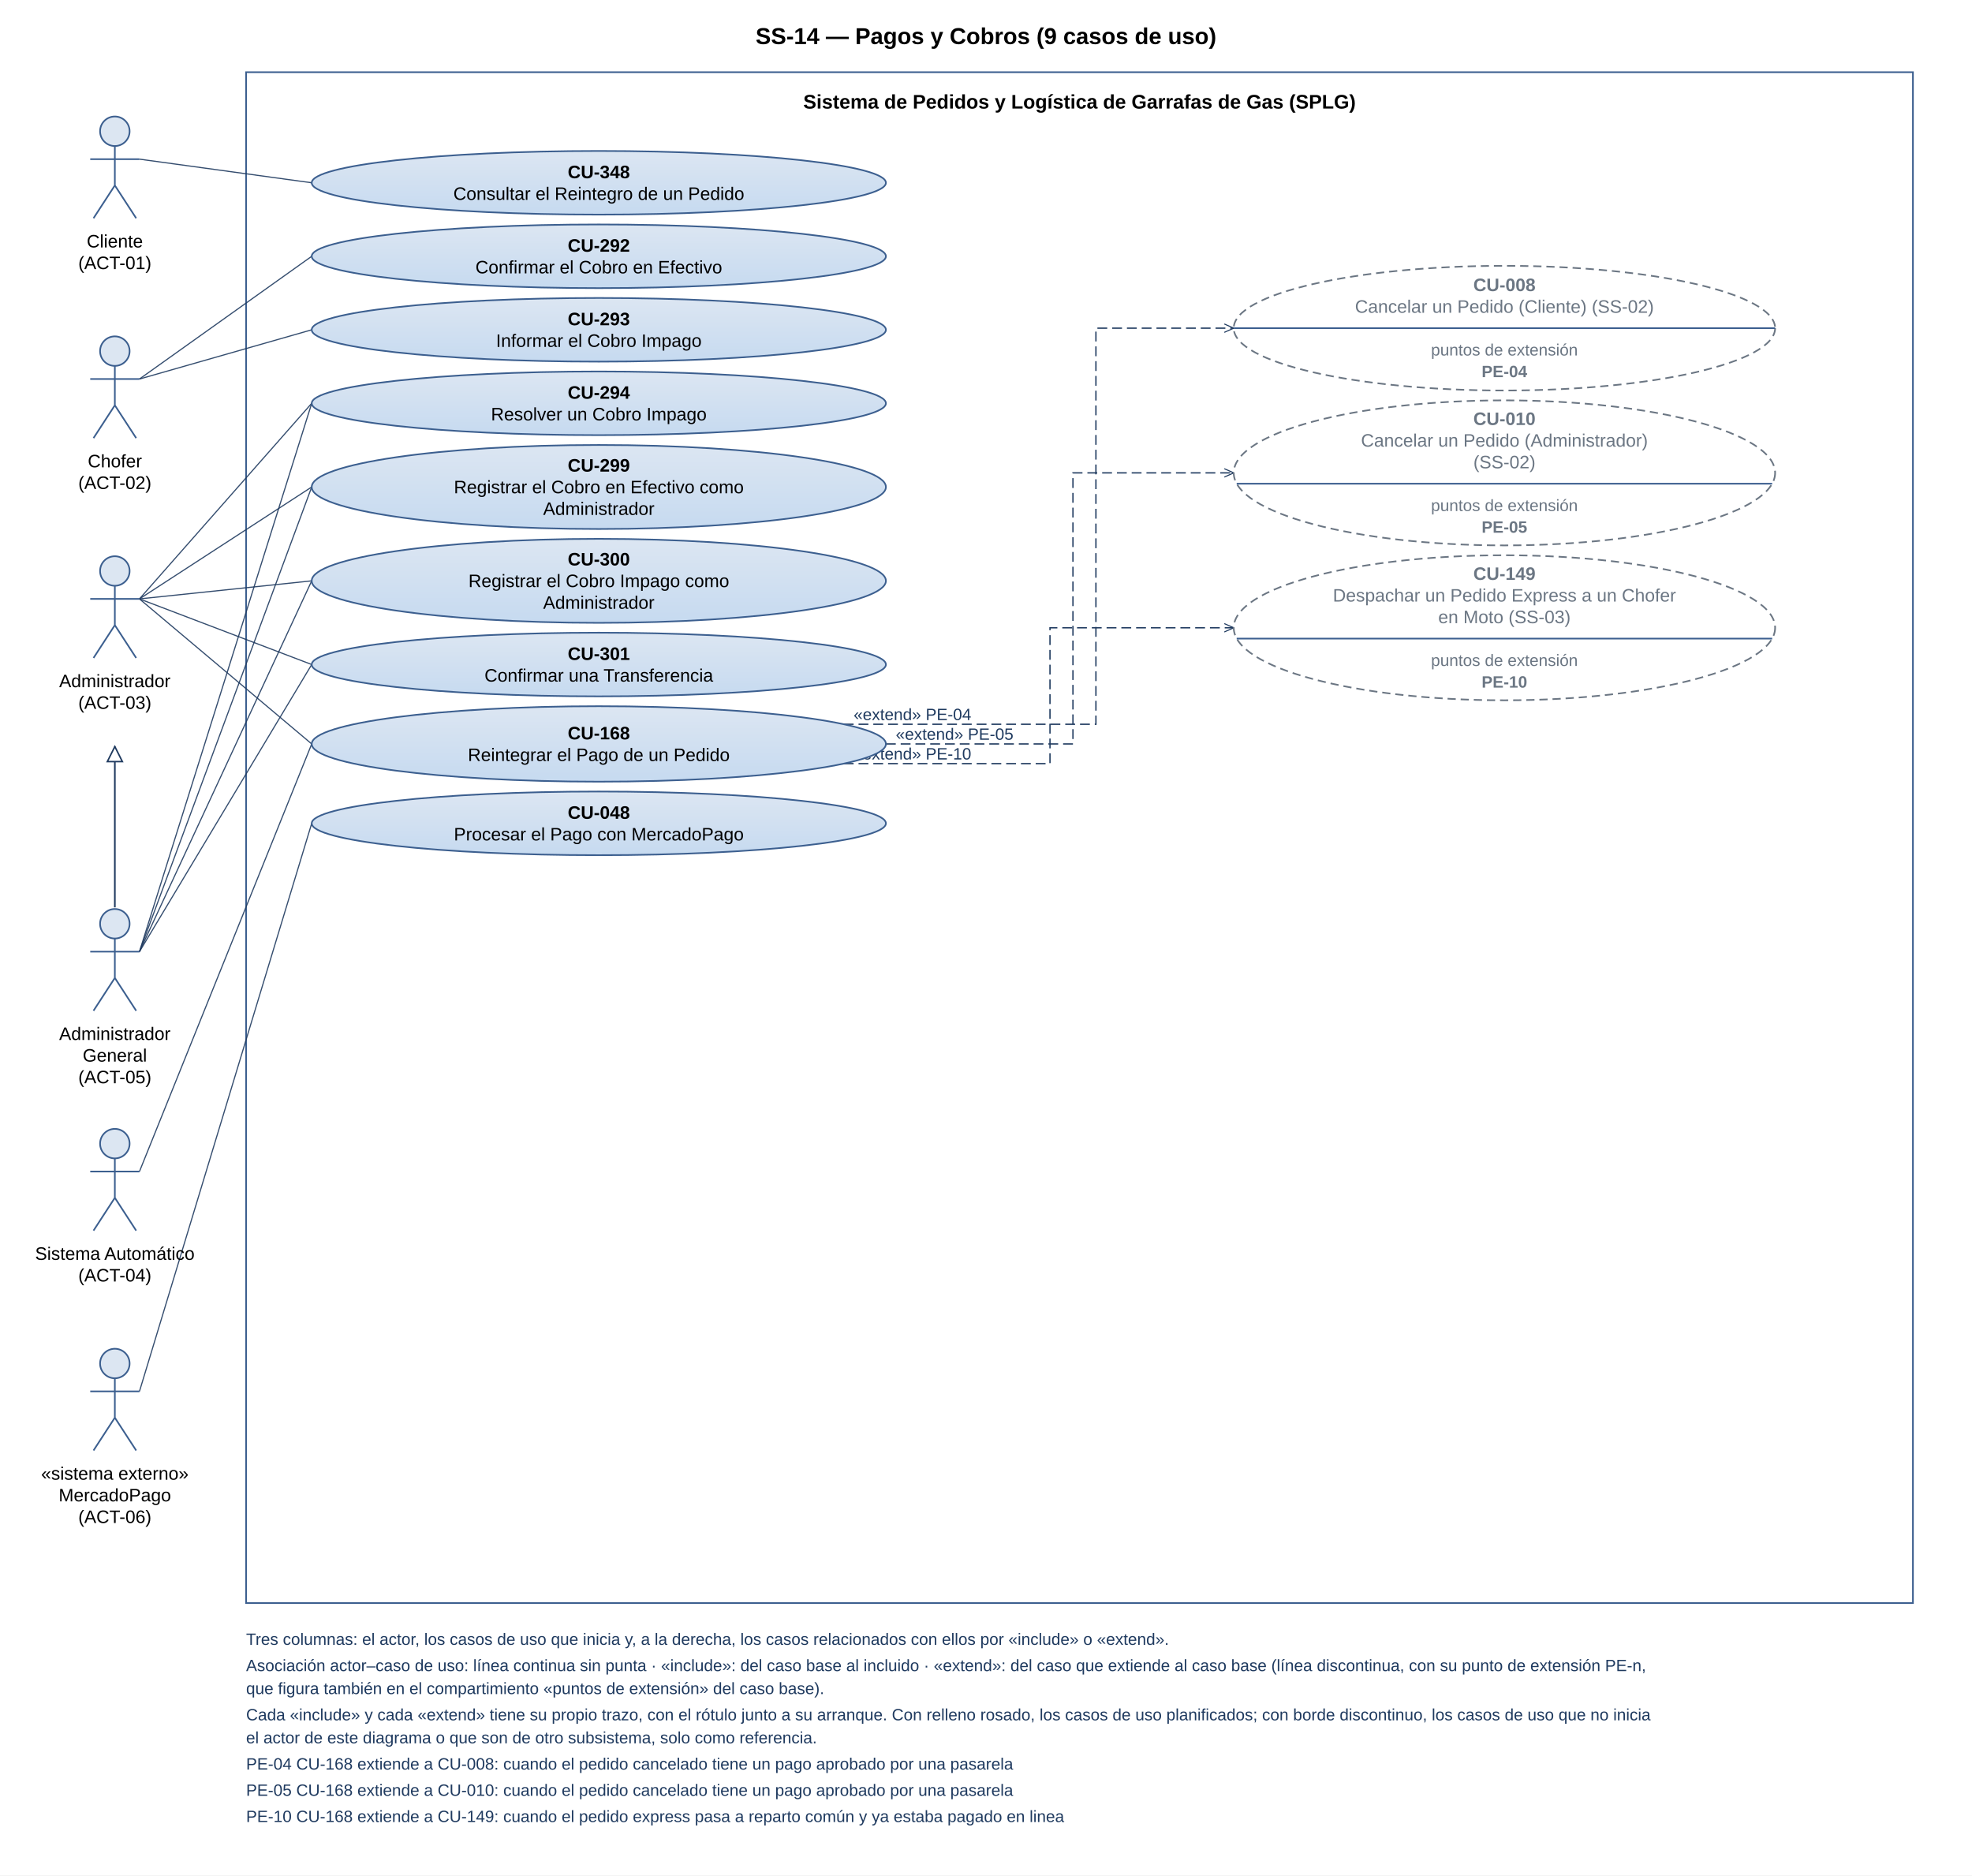
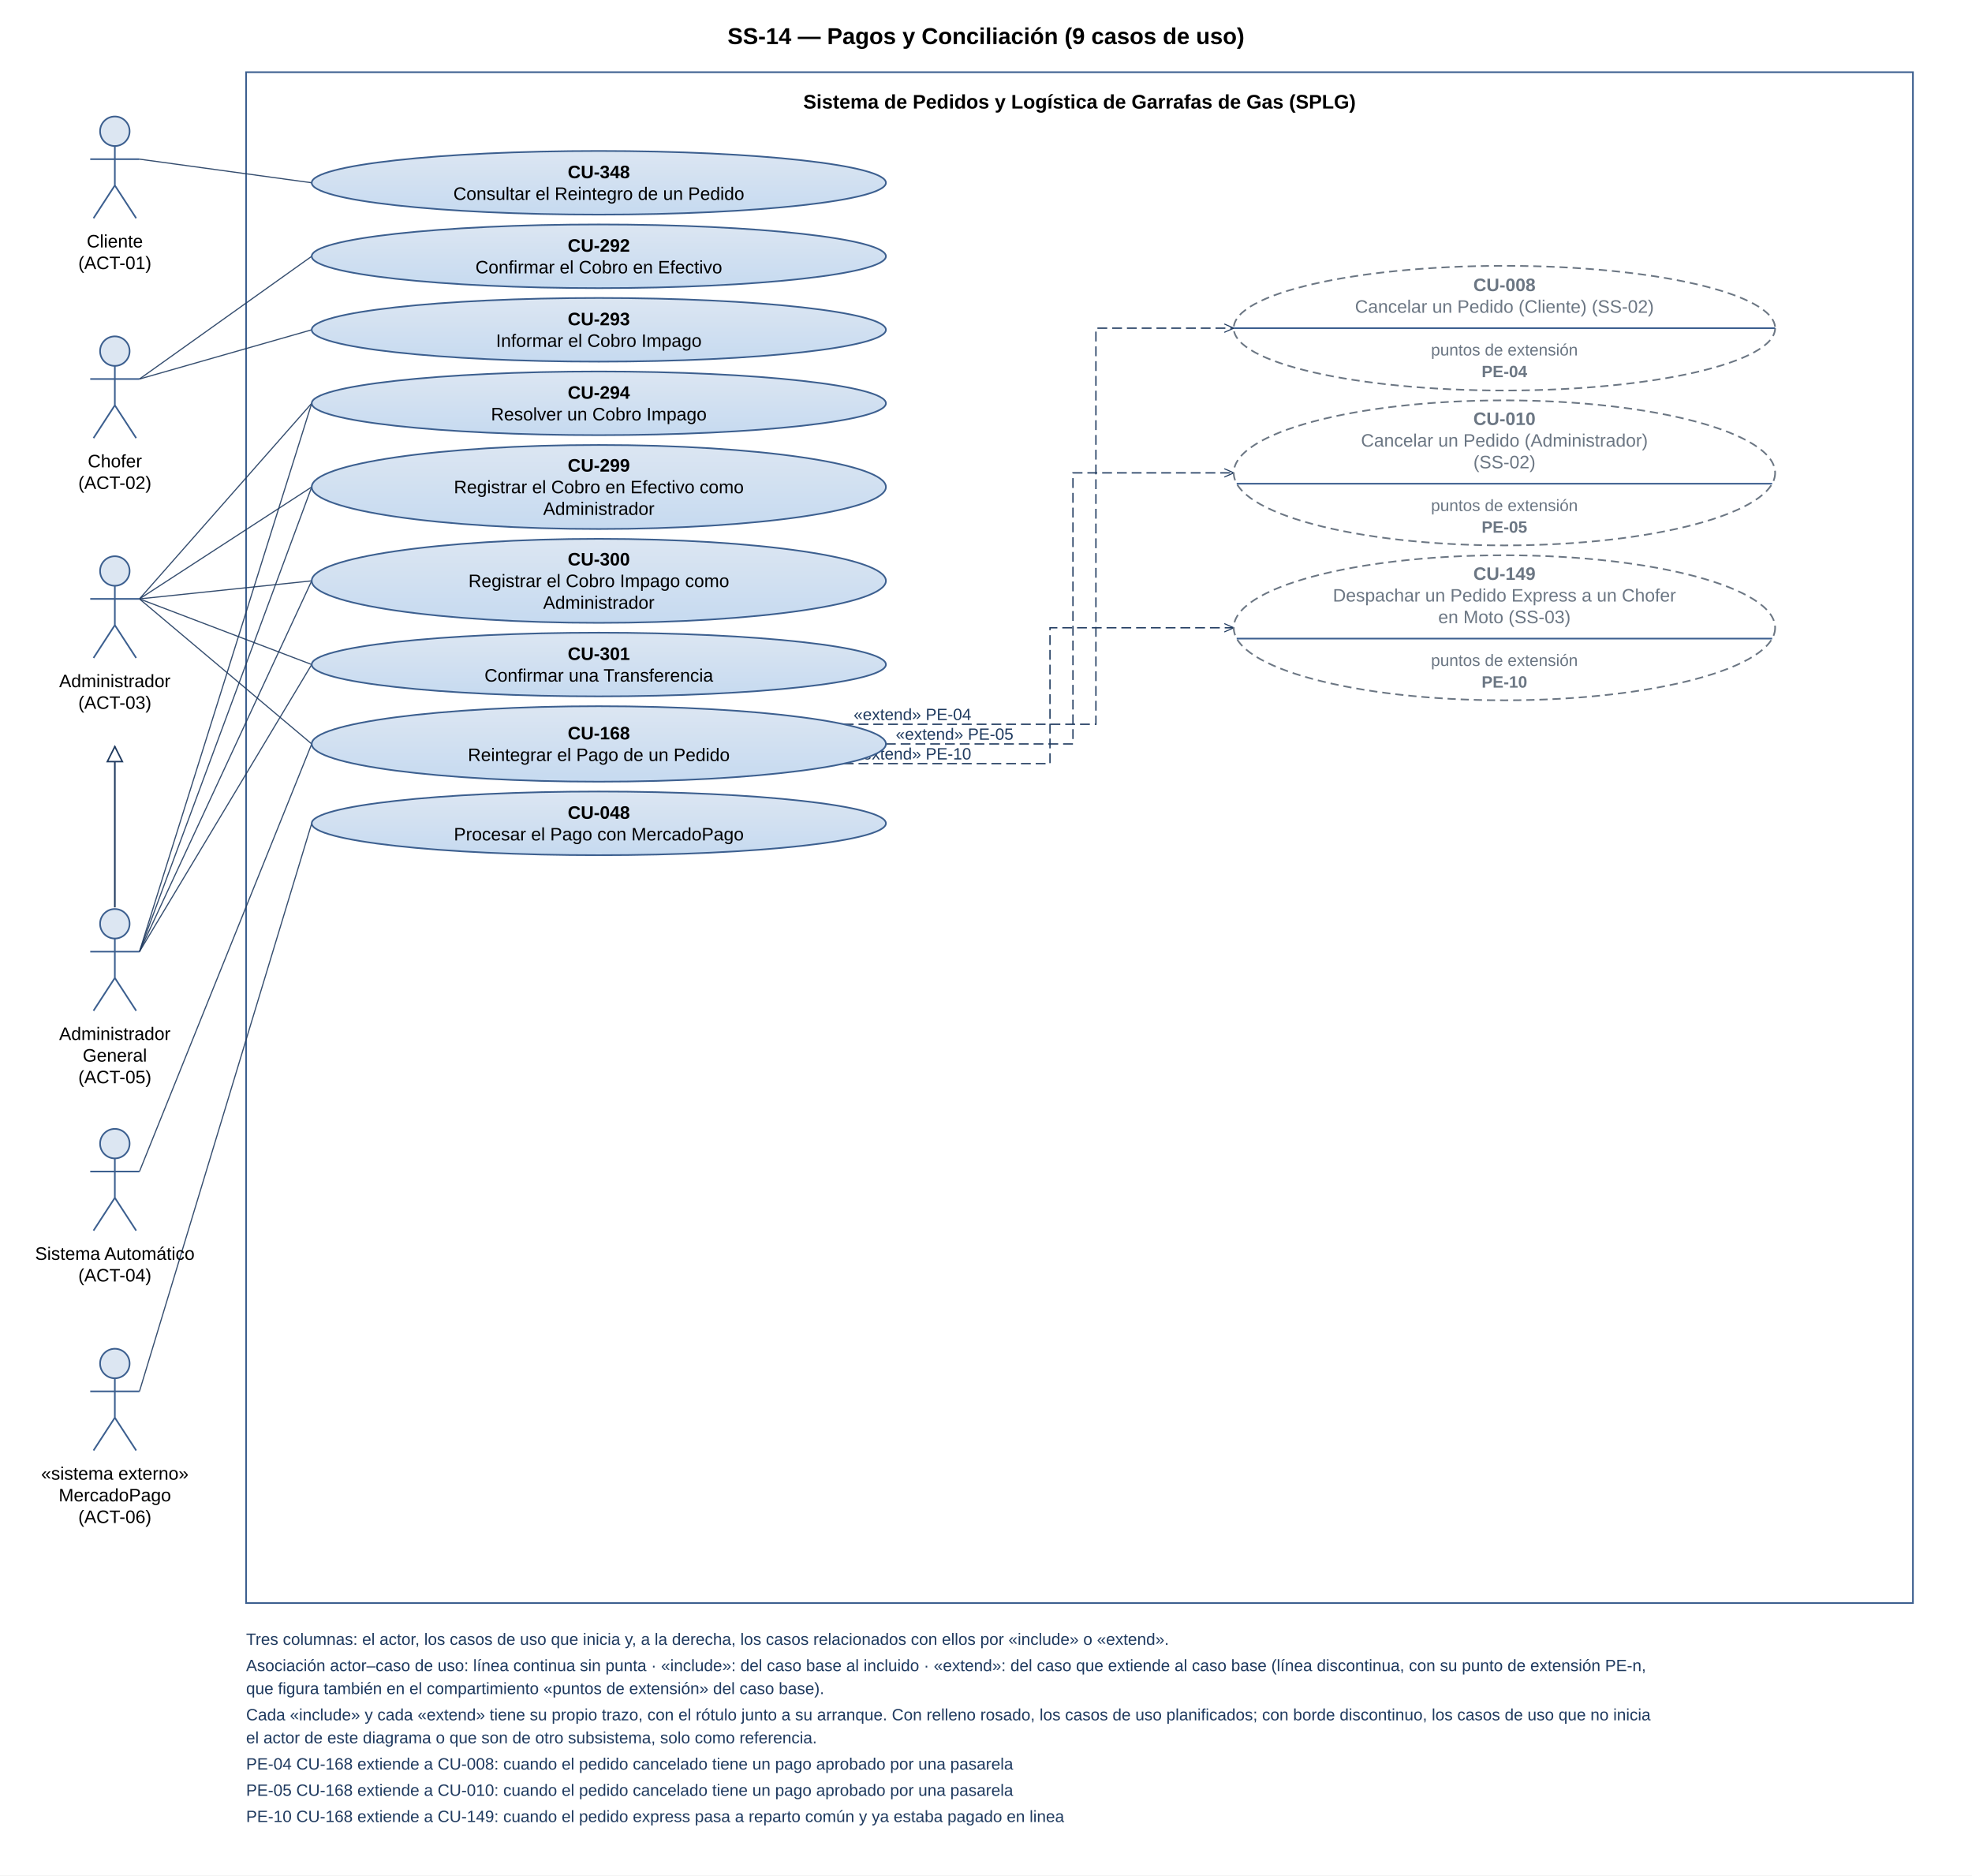
<svg xmlns="http://www.w3.org/2000/svg" width="1202" height="1143" viewBox="0 0 1202 1143" font-family="Arial, Helvetica, sans-serif">
  <defs>
    <marker id="abre" viewBox="0 0 10 10" refX="9" refY="5" markerWidth="8" markerHeight="8" orient="auto">
      <path d="M0 1 L9 5 L0 9" fill="none" stroke="#1F3A5F" stroke-width="1" />
    </marker>
    <marker id="hueco" viewBox="0 0 12 12" refX="11" refY="6" markerWidth="11" markerHeight="11" orient="auto">
      <path d="M1 1 L11 6 L1 11 Z" fill="#FFFFFF" stroke="#1F3A5F" stroke-width="1" />
    </marker>
    <linearGradient id="vp" x1="0" y1="0" x2="0" y2="1">
      <stop offset="0" stop-color="#DCE6F2" />
      <stop offset="1" stop-color="#C6DAF0" />
    </linearGradient>
  </defs>
  <rect width="100%" height="100%" fill="#FFFFFF" />
-   <text x="601.0" y="22.0" font-size="14" text-anchor="middle" dominant-baseline="central" fill="#000000" font-weight="bold">SS-14 — Pagos y Cobros (9 casos de uso)</text>
+   <text x="601.0" y="22.0" font-size="14" text-anchor="middle" dominant-baseline="central" fill="#000000" font-weight="bold">SS-14 — Pagos y Conciliación (9 casos de uso)</text>
  <rect class="limite" data-x="150" data-y="44" data-w="1016" data-h="933" x="150" y="44" width="1016" height="933" fill="#FFFFFF" stroke="#3C5F8F" stroke-width="1.0" />
  <text x="658.0" y="62.0" font-size="12" text-anchor="middle" dominant-baseline="central" fill="#000000" font-weight="bold">Sistema de Pedidos y Logística de Garrafas de Gas (SPLG)</text>
  <path class="asoc" data-act="01" data-cu="CU-348" data-rol="principal" d="M85.0 97.0 L190.0 111.4" fill="none" stroke="#1F3A5F" stroke-width="0.7" opacity="0.9" />
  <path class="asoc" data-act="02" data-cu="CU-292" data-rol="principal" d="M85.0 231.0 L190.0 156.2" fill="none" stroke="#1F3A5F" stroke-width="0.7" opacity="0.9" />
  <path class="asoc" data-act="02" data-cu="CU-293" data-rol="principal" d="M85.0 231.0 L190.0 201.0" fill="none" stroke="#1F3A5F" stroke-width="0.7" opacity="0.9" />
  <path class="asoc" data-act="03" data-cu="CU-294" data-rol="principal" d="M85.0 365.0 L190.0 245.8" fill="none" stroke="#1F3A5F" stroke-width="0.7" opacity="0.9" />
  <path class="asoc" data-act="03" data-cu="CU-299" data-rol="principal" d="M85.0 365.0 L190.0 296.8" fill="none" stroke="#1F3A5F" stroke-width="0.7" opacity="0.9" />
  <path class="asoc" data-act="03" data-cu="CU-300" data-rol="principal" d="M85.0 365.0 L190.0 354.0" fill="none" stroke="#1F3A5F" stroke-width="0.7" opacity="0.9" />
  <path class="asoc" data-act="03" data-cu="CU-301" data-rol="principal" d="M85.0 365.0 L190.0 405.0" fill="none" stroke="#1F3A5F" stroke-width="0.7" opacity="0.9" />
  <path class="asoc" data-act="03" data-cu="CU-168" data-rol="principal" d="M85.0 365.0 L190.0 453.4" fill="none" stroke="#1F3A5F" stroke-width="0.7" opacity="0.9" />
  <path class="asoc" data-act="05" data-cu="CU-294" data-rol="principal" d="M85.0 580.0 L190.0 245.8" fill="none" stroke="#1F3A5F" stroke-width="0.7" opacity="0.9" />
  <path class="asoc" data-act="05" data-cu="CU-299" data-rol="principal" d="M85.0 580.0 L190.0 296.8" fill="none" stroke="#1F3A5F" stroke-width="0.7" opacity="0.9" />
  <path class="asoc" data-act="05" data-cu="CU-300" data-rol="principal" d="M85.0 580.0 L190.0 354.0" fill="none" stroke="#1F3A5F" stroke-width="0.7" opacity="0.9" />
  <path class="asoc" data-act="05" data-cu="CU-301" data-rol="principal" d="M85.0 580.0 L190.0 405.0" fill="none" stroke="#1F3A5F" stroke-width="0.7" opacity="0.9" />
  <path class="asoc" data-act="04" data-cu="CU-168" data-rol="principal" d="M85.0 714.0 L190.0 453.4" fill="none" stroke="#1F3A5F" stroke-width="0.7" opacity="0.9" />
  <path class="asoc" data-act="06" data-cu="CU-048" data-rol="secundario" d="M85.0 848.0 L190.0 501.8" fill="none" stroke="#1F3A5F" stroke-width="0.7" opacity="0.9" />
  <path class="rel" data-tipo="extend" data-desde="CU-168" data-hasta="CU-008" d="M514.3 441.4 H668.0 V200.0 H752.0" fill="none" stroke="#1F3A5F" stroke-width="0.8" stroke-dasharray="6 3" marker-end="url(#abre)" />
  <g class="etiqueta" data-tipo="extend" data-desde="CU-168" data-hasta="CU-008">
    <text x="520.3" y="435.4" font-size="10" text-anchor="start" dominant-baseline="central" fill="#1F3A5F">«extend» PE-04</text>
  </g>
  <path class="rel" data-tipo="extend" data-desde="CU-168" data-hasta="CU-010" d="M540.0 453.4 H654.0 V288.2 H752.0" fill="none" stroke="#1F3A5F" stroke-width="0.8" stroke-dasharray="6 3" marker-end="url(#abre)" />
  <g class="etiqueta" data-tipo="extend" data-desde="CU-168" data-hasta="CU-010">
    <text x="546.0" y="447.4" font-size="10" text-anchor="start" dominant-baseline="central" fill="#1F3A5F">«extend» PE-05</text>
  </g>
  <path class="rel" data-tipo="extend" data-desde="CU-168" data-hasta="CU-149" d="M514.3 465.4 H640.0 V382.6 H752.0" fill="none" stroke="#1F3A5F" stroke-width="0.8" stroke-dasharray="6 3" marker-end="url(#abre)" />
  <g class="etiqueta" data-tipo="extend" data-desde="CU-168" data-hasta="CU-149">
    <text x="520.3" y="459.4" font-size="10" text-anchor="start" dominant-baseline="central" fill="#1F3A5F">«extend» PE-10</text>
  </g>
  <g class="cu" data-cu="CU-348" data-x="365" data-y="111">
    <ellipse cx="365.0" cy="111.4" rx="175" ry="19.4" fill="url(#vp)" stroke="#3C5F8F" stroke-width="1.0" />
    <text x="365.0" y="104.8" font-size="11" text-anchor="middle" dominant-baseline="central" fill="#000000" font-weight="bold">CU-348</text>
    <text x="365.0" y="118.0" font-size="11" text-anchor="middle" dominant-baseline="central" fill="#000000">Consultar el Reintegro de un Pedido</text>
  </g>
  <g class="cu" data-cu="CU-292" data-x="365" data-y="156">
    <ellipse cx="365.0" cy="156.2" rx="175" ry="19.4" fill="url(#vp)" stroke="#3C5F8F" stroke-width="1.0" />
    <text x="365.0" y="149.6" font-size="11" text-anchor="middle" dominant-baseline="central" fill="#000000" font-weight="bold">CU-292</text>
    <text x="365.0" y="162.8" font-size="11" text-anchor="middle" dominant-baseline="central" fill="#000000">Confirmar el Cobro en Efectivo</text>
  </g>
  <g class="cu" data-cu="CU-293" data-x="365" data-y="201">
    <ellipse cx="365.0" cy="201.0" rx="175" ry="19.4" fill="url(#vp)" stroke="#3C5F8F" stroke-width="1.0" />
    <text x="365.0" y="194.4" font-size="11" text-anchor="middle" dominant-baseline="central" fill="#000000" font-weight="bold">CU-293</text>
    <text x="365.0" y="207.6" font-size="11" text-anchor="middle" dominant-baseline="central" fill="#000000">Informar el Cobro Impago</text>
  </g>
  <g class="cu" data-cu="CU-294" data-x="365" data-y="246">
    <ellipse cx="365.0" cy="245.8" rx="175" ry="19.4" fill="url(#vp)" stroke="#3C5F8F" stroke-width="1.0" />
    <text x="365.0" y="239.2" font-size="11" text-anchor="middle" dominant-baseline="central" fill="#000000" font-weight="bold">CU-294</text>
    <text x="365.0" y="252.4" font-size="11" text-anchor="middle" dominant-baseline="central" fill="#000000">Resolver un Cobro Impago</text>
  </g>
  <g class="cu" data-cu="CU-299" data-x="365" data-y="297">
    <ellipse cx="365.0" cy="296.8" rx="175" ry="25.6" fill="url(#vp)" stroke="#3C5F8F" stroke-width="1.0" />
    <text x="365.0" y="283.6" font-size="11" text-anchor="middle" dominant-baseline="central" fill="#000000" font-weight="bold">CU-299</text>
    <text x="365.0" y="296.8" font-size="11" text-anchor="middle" dominant-baseline="central" fill="#000000">Registrar el Cobro en Efectivo como</text>
    <text x="365.0" y="310.0" font-size="11" text-anchor="middle" dominant-baseline="central" fill="#000000">Administrador</text>
  </g>
  <g class="cu" data-cu="CU-300" data-x="365" data-y="354">
    <ellipse cx="365.0" cy="354.0" rx="175" ry="25.6" fill="url(#vp)" stroke="#3C5F8F" stroke-width="1.0" />
    <text x="365.0" y="340.8" font-size="11" text-anchor="middle" dominant-baseline="central" fill="#000000" font-weight="bold">CU-300</text>
    <text x="365.0" y="354.0" font-size="11" text-anchor="middle" dominant-baseline="central" fill="#000000">Registrar el Cobro Impago como</text>
    <text x="365.0" y="367.2" font-size="11" text-anchor="middle" dominant-baseline="central" fill="#000000">Administrador</text>
  </g>
  <g class="cu" data-cu="CU-301" data-x="365" data-y="405">
    <ellipse cx="365.0" cy="405.0" rx="175" ry="19.4" fill="url(#vp)" stroke="#3C5F8F" stroke-width="1.0" />
    <text x="365.0" y="398.4" font-size="11" text-anchor="middle" dominant-baseline="central" fill="#000000" font-weight="bold">CU-301</text>
    <text x="365.0" y="411.6" font-size="11" text-anchor="middle" dominant-baseline="central" fill="#000000">Confirmar una Transferencia</text>
  </g>
  <g class="cu" data-cu="CU-168" data-x="365" data-y="453">
    <ellipse cx="365.0" cy="453.4" rx="175" ry="23.0" fill="url(#vp)" stroke="#3C5F8F" stroke-width="1.0" />
    <text x="365.0" y="446.8" font-size="11" text-anchor="middle" dominant-baseline="central" fill="#000000" font-weight="bold">CU-168</text>
    <text x="365.0" y="460.0" font-size="11" text-anchor="middle" dominant-baseline="central" fill="#000000">Reintegrar el Pago de un Pedido</text>
  </g>
  <g class="cu" data-cu="CU-048" data-x="365" data-y="502">
    <ellipse cx="365.0" cy="501.8" rx="175" ry="19.4" fill="url(#vp)" stroke="#3C5F8F" stroke-width="1.0" />
    <text x="365.0" y="495.2" font-size="11" text-anchor="middle" dominant-baseline="central" fill="#000000" font-weight="bold">CU-048</text>
    <text x="365.0" y="508.4" font-size="11" text-anchor="middle" dominant-baseline="central" fill="#000000">Procesar el Pago con MercadoPago</text>
  </g>
  <g class="cu" data-cu="CU-008" data-x="917" data-y="200">
    <ellipse cx="917.0" cy="200.0" rx="165" ry="38.0" fill="#FFFFFF" stroke="#6B7683" stroke-width="1.0" stroke-dasharray="5 3" />
    <text x="917.0" y="173.6" font-size="11" text-anchor="middle" dominant-baseline="central" fill="#6B7683" font-weight="bold">CU-008</text>
    <text x="917.0" y="186.8" font-size="11" text-anchor="middle" dominant-baseline="central" fill="#6B7683">Cancelar un Pedido (Cliente) (SS-02)</text>
    <path class="compartimiento" d="M752.0 200.0 H1082.0" stroke="#3C5F8F" stroke-width="1.0" fill="none" />
    <text x="917.0" y="213.2" font-size="10" text-anchor="middle" dominant-baseline="central" fill="#6B7683">puntos de extensión</text>
    <text x="917.0" y="226.4" font-size="10" text-anchor="middle" dominant-baseline="central" fill="#6B7683" font-weight="bold">PE-04</text>
  </g>
  <g class="cu" data-cu="CU-010" data-x="917" data-y="288">
    <ellipse cx="917.0" cy="288.2" rx="165" ry="44.2" fill="#FFFFFF" stroke="#6B7683" stroke-width="1.0" stroke-dasharray="5 3" />
    <text x="917.0" y="255.2" font-size="11" text-anchor="middle" dominant-baseline="central" fill="#6B7683" font-weight="bold">CU-010</text>
    <text x="917.0" y="268.4" font-size="11" text-anchor="middle" dominant-baseline="central" fill="#6B7683">Cancelar un Pedido (Administrador)</text>
    <text x="917.0" y="281.6" font-size="11" text-anchor="middle" dominant-baseline="central" fill="#6B7683">(SS-02)</text>
    <path class="compartimiento" d="M753.8 294.8 H1080.2" stroke="#3C5F8F" stroke-width="1.0" fill="none" />
    <text x="917.0" y="308.0" font-size="10" text-anchor="middle" dominant-baseline="central" fill="#6B7683">puntos de extensión</text>
    <text x="917.0" y="321.2" font-size="10" text-anchor="middle" dominant-baseline="central" fill="#6B7683" font-weight="bold">PE-05</text>
  </g>
  <g class="cu" data-cu="CU-149" data-x="917" data-y="383">
    <ellipse cx="917.0" cy="382.6" rx="165" ry="44.2" fill="#FFFFFF" stroke="#6B7683" stroke-width="1.0" stroke-dasharray="5 3" />
    <text x="917.0" y="349.6" font-size="11" text-anchor="middle" dominant-baseline="central" fill="#6B7683" font-weight="bold">CU-149</text>
    <text x="917.0" y="362.8" font-size="11" text-anchor="middle" dominant-baseline="central" fill="#6B7683">Despachar un Pedido Express a un Chofer</text>
    <text x="917.0" y="376.0" font-size="11" text-anchor="middle" dominant-baseline="central" fill="#6B7683">en Moto (SS-03)</text>
    <path class="compartimiento" d="M753.8 389.2 H1080.2" stroke="#3C5F8F" stroke-width="1.0" fill="none" />
    <text x="917.0" y="402.4" font-size="10" text-anchor="middle" dominant-baseline="central" fill="#6B7683">puntos de extensión</text>
    <text x="917.0" y="415.6" font-size="10" text-anchor="middle" dominant-baseline="central" fill="#6B7683" font-weight="bold">PE-10</text>
  </g>
  <g class="actor" data-act="01" data-x="70" data-y="80">
    <circle cx="70.0" cy="80.0" r="9" fill="#DCE6F2" stroke="#3C5F8F" stroke-width="1.0" />
    <path d="M70.0 89.0 V113.0 M55.0 97.0 H85.0 M70.0 113.0 L57.0 133.0 M70.0 113.0 L83.0 133.0" stroke="#3C5F8F" stroke-width="1.0" fill="none" />
    <text x="70.0" y="147.0" font-size="11" text-anchor="middle" dominant-baseline="central" fill="#000000">Cliente</text>
    <text x="70.0" y="160.2" font-size="11" text-anchor="middle" dominant-baseline="central" fill="#000000">(ACT-01)</text>
  </g>
  <g class="actor" data-act="02" data-x="70" data-y="214">
    <circle cx="70.0" cy="214.0" r="9" fill="#DCE6F2" stroke="#3C5F8F" stroke-width="1.0" />
    <path d="M70.0 223.0 V247.0 M55.0 231.0 H85.0 M70.0 247.0 L57.0 267.0 M70.0 247.0 L83.0 267.0" stroke="#3C5F8F" stroke-width="1.0" fill="none" />
    <text x="70.0" y="281.0" font-size="11" text-anchor="middle" dominant-baseline="central" fill="#000000">Chofer</text>
    <text x="70.0" y="294.2" font-size="11" text-anchor="middle" dominant-baseline="central" fill="#000000">(ACT-02)</text>
  </g>
  <g class="actor" data-act="03" data-x="70" data-y="348">
    <circle cx="70.0" cy="348.0" r="9" fill="#DCE6F2" stroke="#3C5F8F" stroke-width="1.0" />
    <path d="M70.0 357.0 V381.0 M55.0 365.0 H85.0 M70.0 381.0 L57.0 401.0 M70.0 381.0 L83.0 401.0" stroke="#3C5F8F" stroke-width="1.0" fill="none" />
    <text x="70.0" y="415.0" font-size="11" text-anchor="middle" dominant-baseline="central" fill="#000000">Administrador</text>
    <text x="70.0" y="428.2" font-size="11" text-anchor="middle" dominant-baseline="central" fill="#000000">(ACT-03)</text>
  </g>
  <g class="actor" data-act="05" data-x="70" data-y="563">
    <circle cx="70.0" cy="563.0" r="9" fill="#DCE6F2" stroke="#3C5F8F" stroke-width="1.0" />
    <path d="M70.0 572.0 V596.0 M55.0 580.0 H85.0 M70.0 596.0 L57.0 616.0 M70.0 596.0 L83.0 616.0" stroke="#3C5F8F" stroke-width="1.0" fill="none" />
    <text x="70.0" y="630.0" font-size="11" text-anchor="middle" dominant-baseline="central" fill="#000000">Administrador</text>
    <text x="70.0" y="643.2" font-size="11" text-anchor="middle" dominant-baseline="central" fill="#000000">General</text>
    <text x="70.0" y="656.4" font-size="11" text-anchor="middle" dominant-baseline="central" fill="#000000">(ACT-05)</text>
  </g>
  <g class="actor" data-act="04" data-x="70" data-y="697">
    <circle cx="70.0" cy="697.0" r="9" fill="#DCE6F2" stroke="#3C5F8F" stroke-width="1.0" />
    <path d="M70.0 706.0 V730.0 M55.0 714.0 H85.0 M70.0 730.0 L57.0 750.0 M70.0 730.0 L83.0 750.0" stroke="#3C5F8F" stroke-width="1.0" fill="none" />
    <text x="70.0" y="764.0" font-size="11" text-anchor="middle" dominant-baseline="central" fill="#000000">Sistema Automático</text>
    <text x="70.0" y="777.2" font-size="11" text-anchor="middle" dominant-baseline="central" fill="#000000">(ACT-04)</text>
  </g>
  <g class="actor" data-act="06" data-x="70" data-y="831">
    <circle cx="70.0" cy="831.0" r="9" fill="#DCE6F2" stroke="#3C5F8F" stroke-width="1.0" />
    <path d="M70.0 840.0 V864.0 M55.0 848.0 H85.0 M70.0 864.0 L57.0 884.0 M70.0 864.0 L83.0 884.0" stroke="#3C5F8F" stroke-width="1.0" fill="none" />
    <text x="70.0" y="898.0" font-size="11" text-anchor="middle" dominant-baseline="central" fill="#000000">«sistema externo»</text>
    <text x="70.0" y="911.2" font-size="11" text-anchor="middle" dominant-baseline="central" fill="#000000">MercadoPago</text>
    <text x="70.0" y="924.4" font-size="11" text-anchor="middle" dominant-baseline="central" fill="#000000">(ACT-06)</text>
  </g>
  <path class="gen" data-esp="05" data-gen="03" d="M70 553.0 V455.0" fill="none" stroke="#1F3A5F" stroke-width="1" marker-end="url(#hueco)" />
  <text x="150.0" y="999.0" font-size="10" text-anchor="start" dominant-baseline="central" fill="#1F3A5F">Tres columnas: el actor, los casos de uso que inicia y, a la derecha, los casos relacionados con ellos por «include» o «extend».</text>
  <text x="150.0" y="1015.0" font-size="10" text-anchor="start" dominant-baseline="central" fill="#1F3A5F">Asociación actor–caso de uso: línea continua sin punta · «include»: del caso base al incluido · «extend»: del caso que extiende al caso base (línea discontinua, con su punto de extensión PE-n,</text>
  <text x="150.0" y="1029.0" font-size="10" text-anchor="start" dominant-baseline="central" fill="#1F3A5F">que figura también en el compartimiento «puntos de extensión» del caso base).</text>
  <text x="150.0" y="1045.0" font-size="10" text-anchor="start" dominant-baseline="central" fill="#1F3A5F">Cada «include» y cada «extend» tiene su propio trazo, con el rótulo junto a su arranque. Con relleno rosado, los casos de uso planificados; con borde discontinuo, los casos de uso que no inicia</text>
  <text x="150.0" y="1059.0" font-size="10" text-anchor="start" dominant-baseline="central" fill="#1F3A5F">el actor de este diagrama o que son de otro subsistema, solo como referencia.</text>
  <text x="150.0" y="1075.0" font-size="10" text-anchor="start" dominant-baseline="central" fill="#1F3A5F">PE-04 CU-168 extiende a CU-008: cuando el pedido cancelado tiene un pago aprobado por una pasarela</text>
  <text x="150.0" y="1091.0" font-size="10" text-anchor="start" dominant-baseline="central" fill="#1F3A5F">PE-05 CU-168 extiende a CU-010: cuando el pedido cancelado tiene un pago aprobado por una pasarela</text>
  <text x="150.0" y="1107.0" font-size="10" text-anchor="start" dominant-baseline="central" fill="#1F3A5F">PE-10 CU-168 extiende a CU-149: cuando el pedido express pasa a reparto común y ya estaba pagado en linea</text>
</svg>
